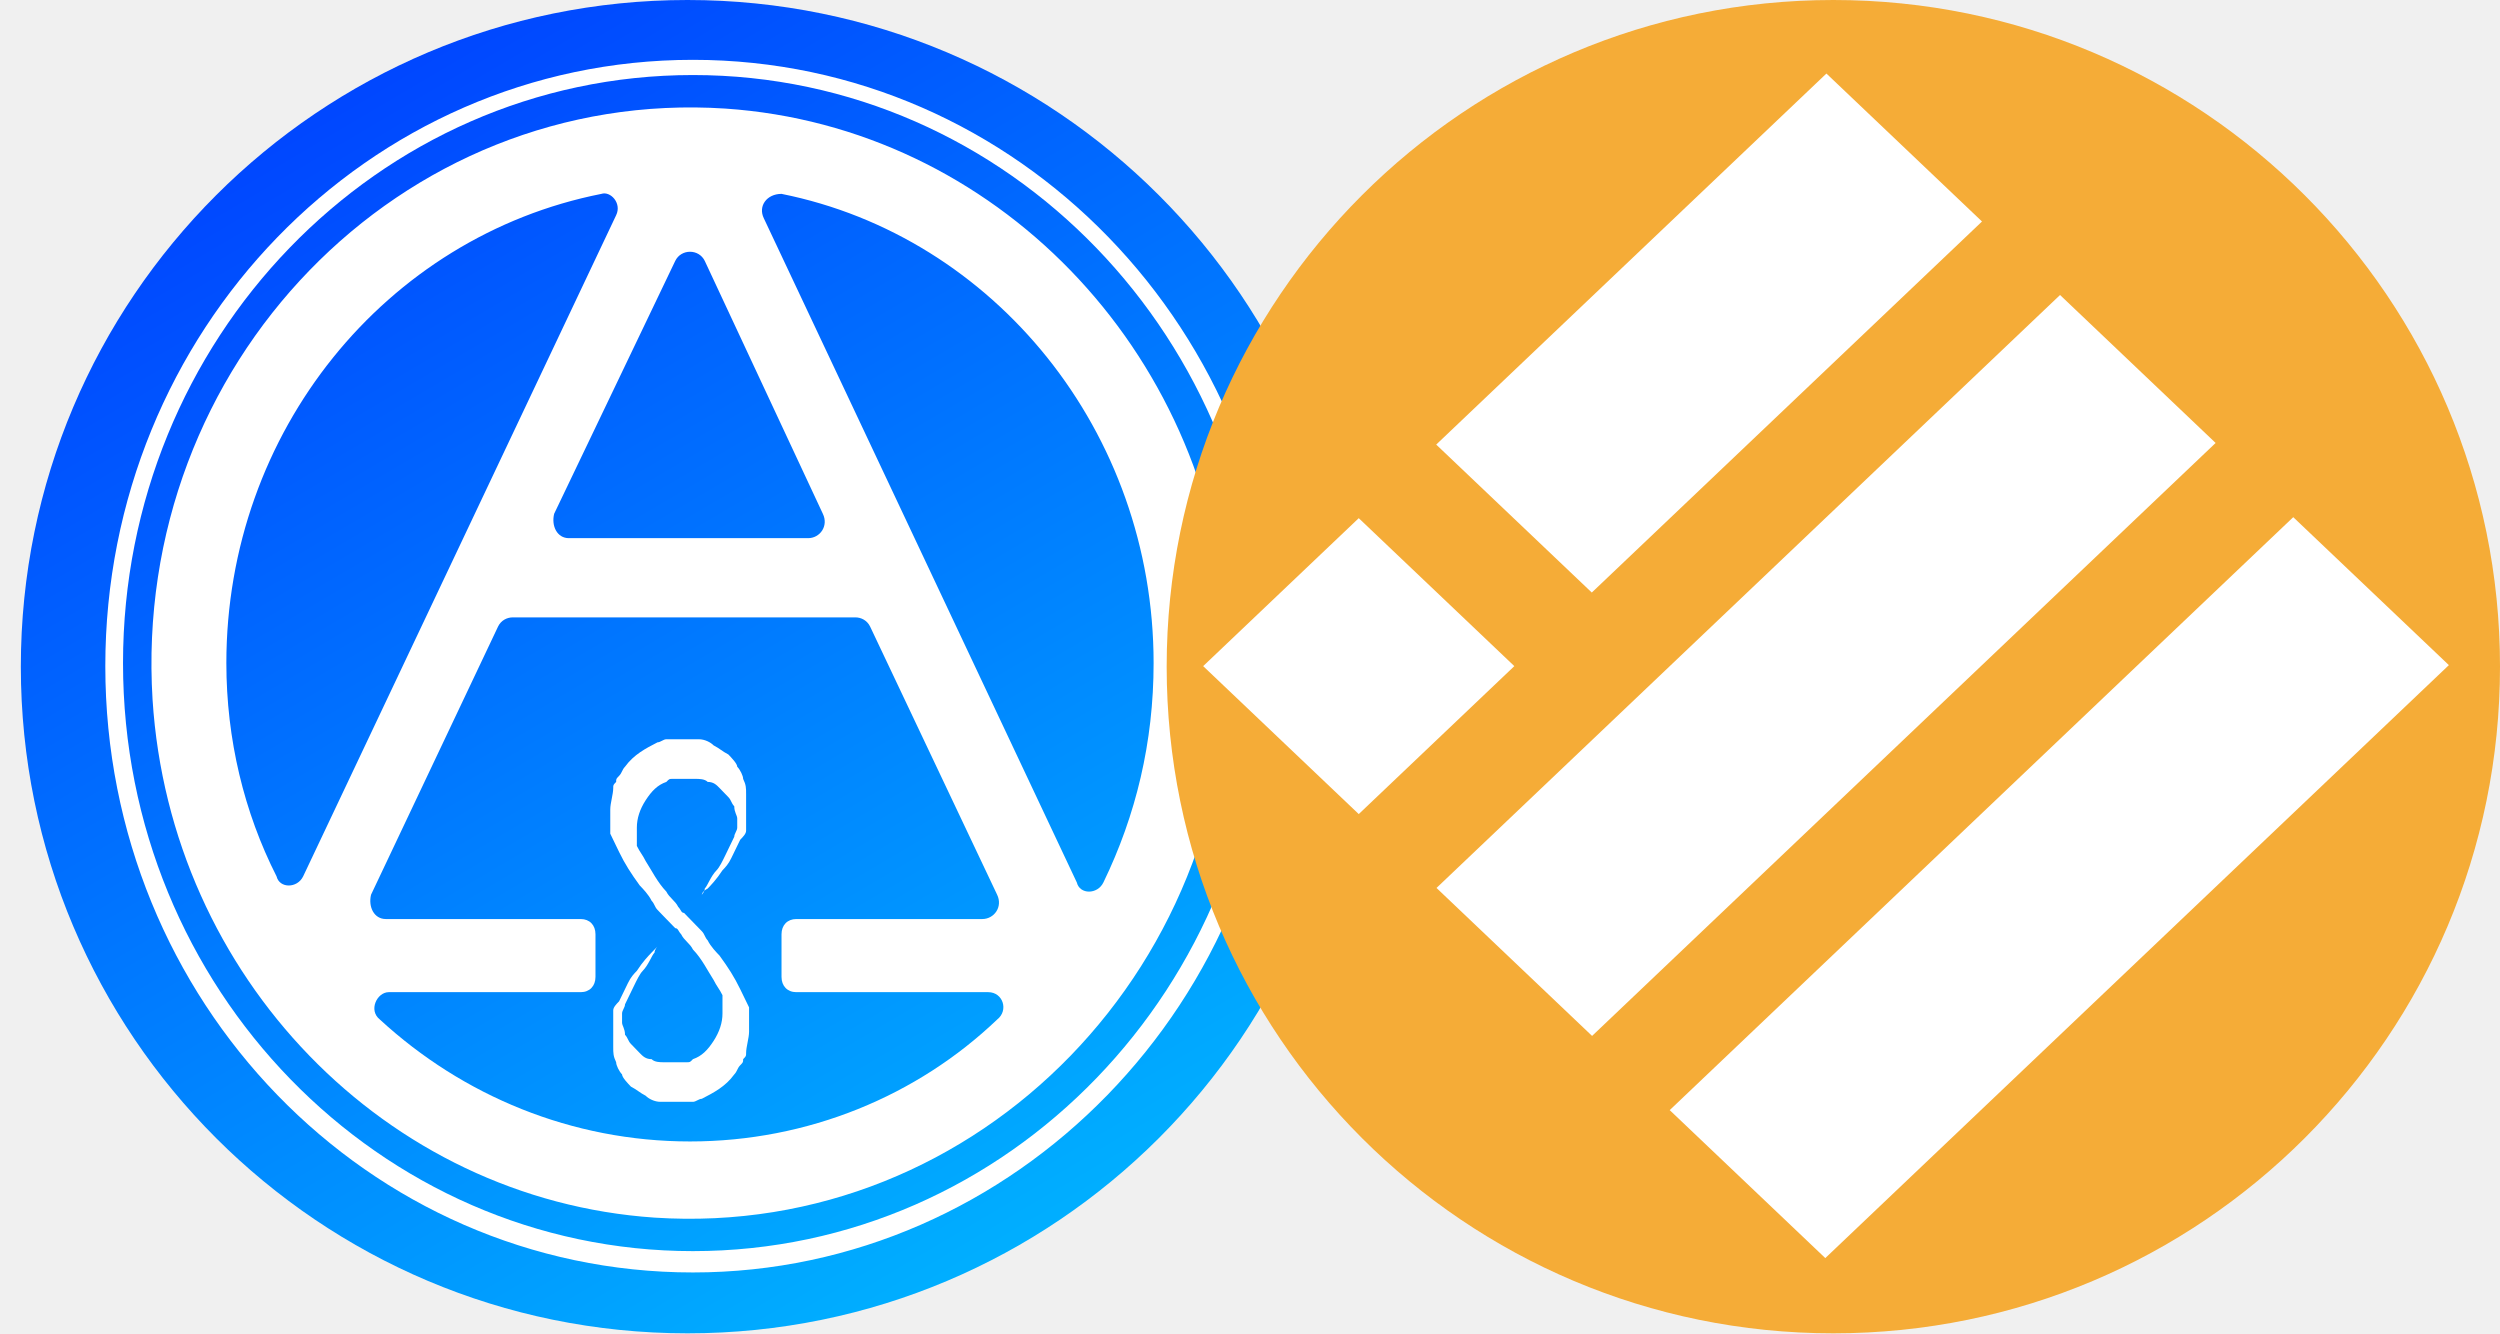
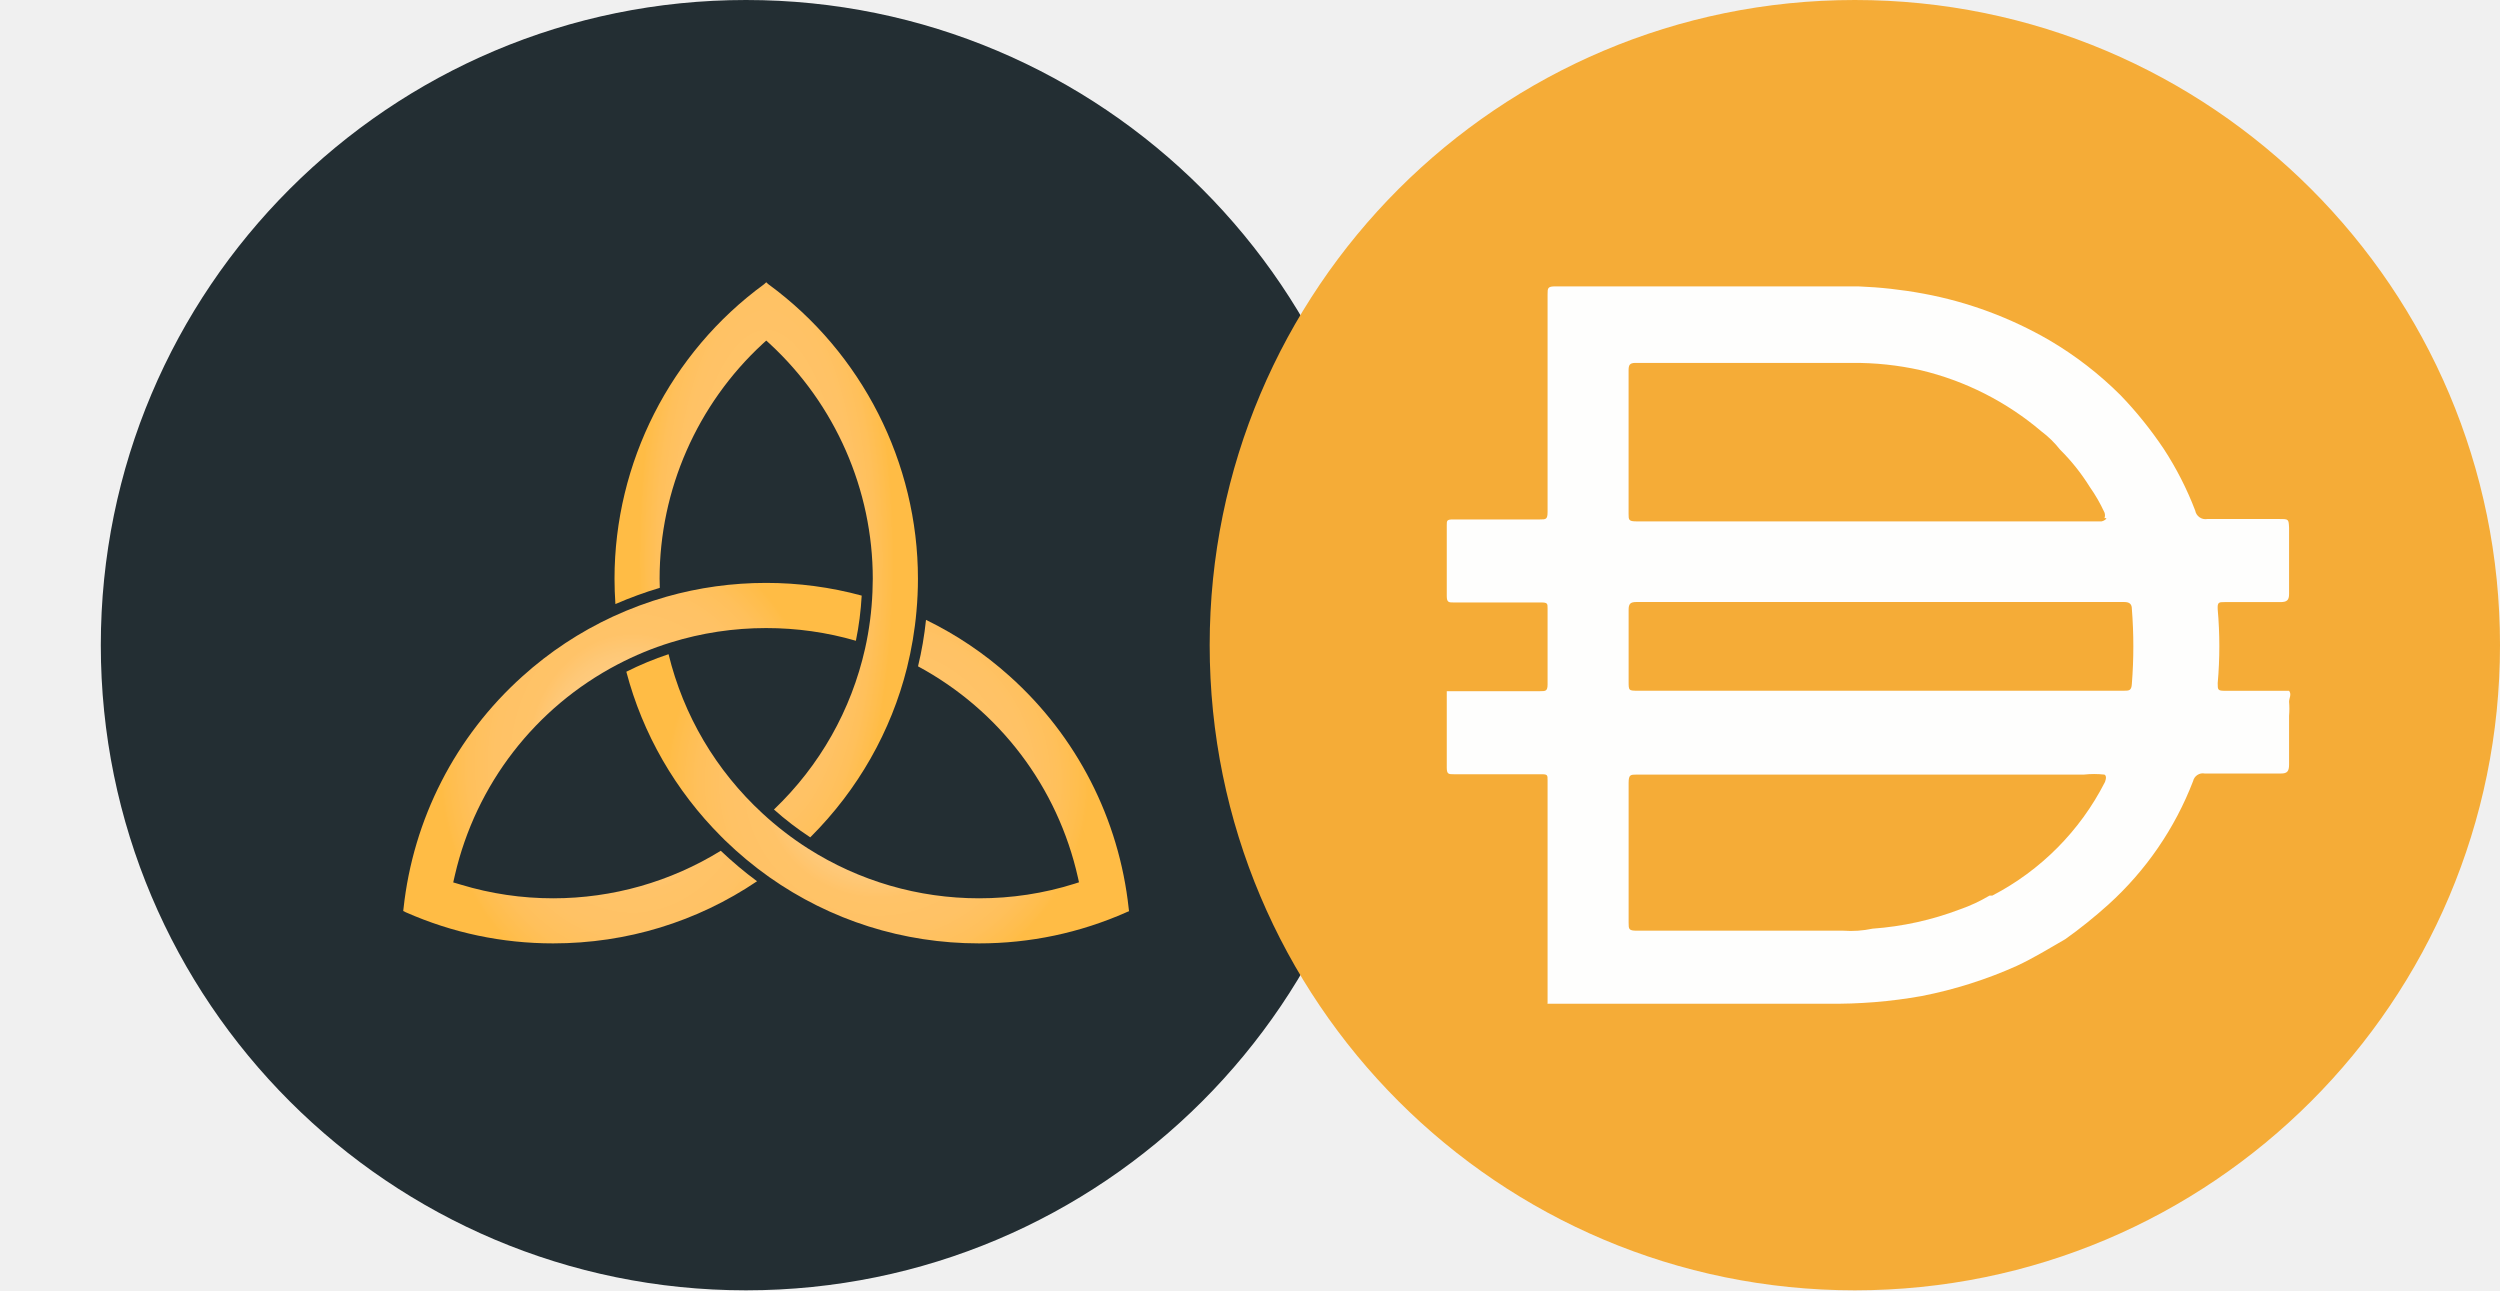
- <svg xmlns="http://www.w3.org/2000/svg" width="60px" height="32px" viewBox="0 0 60 32" version="1.1">
+ <svg xmlns="http://www.w3.org/2000/svg" width="62" height="32" viewBox="0 0 62 32" fill="none">
+   <path d="M18.5 32C27.337 32 34.5 24.837 34.5 16C34.5 7.163 27.337 0 18.5 0C9.663 0 2.5 7.163 2.5 16C2.5 24.837 9.663 32 18.5 32Z" fill="#232E33" />
+   <path d="M21.454 16.084C21.111 17.611 20.331 18.99 19.194 20.076C19.475 20.328 19.778 20.558 20.094 20.766C20.101 20.759 20.108 20.754 20.113 20.747C21.275 19.585 22.1 18.137 22.494 16.559C22.606 16.107 22.687 15.634 22.728 15.162C22.753 14.891 22.765 14.617 22.765 14.353C22.765 11.476 21.378 8.746 19.056 7.049L19.044 7.039L19.003 7L18.949 7.049C16.625 8.746 15.24 11.476 15.24 14.353C15.24 14.558 15.248 14.768 15.262 14.981C15.619 14.825 15.989 14.69 16.363 14.578C16.361 14.497 16.358 14.424 16.358 14.353C16.358 12.149 17.29 10.026 18.915 8.526L19.003 8.446L19.091 8.526C20.715 10.026 21.645 12.149 21.645 14.353C21.645 14.453 21.642 14.561 21.637 14.68C21.618 15.152 21.557 15.625 21.454 16.084Z" fill="url(#paint0_radial_120_2)" />
+   <path d="M12.958 16.772C11.294 18.264 10.247 20.311 10.007 22.532L10 22.593L10.064 22.625C11.223 23.136 12.451 23.396 13.718 23.396C15.541 23.396 17.283 22.862 18.775 21.855C18.462 21.625 18.161 21.37 17.875 21.099C16.627 21.869 15.191 22.278 13.718 22.278C12.941 22.278 12.172 22.165 11.431 21.94L11.316 21.906L11.24 21.884L11.255 21.818L11.282 21.701C11.803 19.45 13.276 17.545 15.321 16.476C15.742 16.256 16.184 16.072 16.637 15.933C17.4 15.696 18.195 15.576 19 15.576C19.758 15.576 20.507 15.681 21.226 15.891C21.302 15.524 21.349 15.148 21.37 14.771C20.598 14.561 19.802 14.456 19 14.456C18.163 14.456 17.332 14.57 16.529 14.798C16.074 14.928 15.627 15.094 15.198 15.292C14.381 15.671 13.628 16.168 12.958 16.772Z" fill="url(#paint1_radial_120_2)" />
+   <path d="M24.281 23.396C25.548 23.396 26.779 23.136 27.939 22.623L27.943 22.62L28 22.598L27.992 22.532C27.753 20.309 26.706 18.264 25.042 16.772C24.416 16.209 23.719 15.74 22.965 15.373C22.924 15.764 22.858 16.151 22.767 16.525C24.788 17.616 26.231 19.519 26.733 21.764L26.759 21.881L26.644 21.918C25.881 22.158 25.086 22.278 24.281 22.278C22.774 22.278 21.306 21.85 20.039 21.043C19.638 20.788 19.259 20.495 18.912 20.174C17.752 19.105 16.95 17.74 16.58 16.224C16.221 16.344 15.871 16.488 15.533 16.659C15.937 18.198 16.749 19.609 17.887 20.747C17.909 20.769 17.933 20.791 17.955 20.815L17.98 20.84C18.322 21.172 18.691 21.478 19.073 21.749C20.599 22.826 22.4 23.396 24.281 23.396Z" fill="url(#paint2_radial_120_2)" />
+   <path d="M46 32C54.837 32 62 24.837 62 16C62 7.163 54.837 0 46 0C37.163 0 30 7.163 30 16C30 24.837 37.163 32 46 32Z" fill="#F5AC37" />
+   <path d="M46.59 17.13H52.669C52.799 17.13 52.86 17.13 52.87 16.96C52.919 16.341 52.919 15.719 52.87 15.1C52.87 14.98 52.81 14.93 52.68 14.93H40.58C40.43 14.93 40.39 14.98 40.39 15.12V16.9C40.39 17.13 40.39 17.13 40.63 17.13H46.59ZM52.191 12.85C52.208 12.805 52.208 12.755 52.191 12.71C52.089 12.489 51.969 12.278 51.829 12.08C51.619 11.742 51.371 11.43 51.089 11.15C50.956 10.981 50.802 10.829 50.629 10.7C49.764 9.964 48.735 9.442 47.629 9.18C47.071 9.055 46.501 8.995 45.929 9H40.559C40.409 9 40.389 9.06 40.389 9.19V12.74C40.389 12.89 40.389 12.93 40.579 12.93H52.119C52.119 12.93 52.219 12.91 52.239 12.85H52.19H52.191ZM52.191 19.21C52.021 19.191 51.849 19.191 51.679 19.21H40.59C40.44 19.21 40.39 19.21 40.39 19.41V22.881C40.39 23.04 40.39 23.081 40.59 23.081H45.71C45.955 23.099 46.2 23.082 46.439 23.031C47.182 22.978 47.913 22.816 48.61 22.551C48.864 22.463 49.108 22.348 49.34 22.211H49.409C50.61 21.587 51.584 20.606 52.199 19.402C52.199 19.402 52.269 19.251 52.191 19.211V19.21ZM38.38 24.88V24.82V22.49V21.7V19.35C38.38 19.22 38.38 19.201 38.22 19.201H36.05C35.93 19.201 35.88 19.201 35.88 19.041V17.141H38.2C38.33 17.141 38.38 17.141 38.38 16.971V15.091C38.38 14.97 38.38 14.941 38.22 14.941H36.05C35.93 14.941 35.88 14.941 35.88 14.781V13.021C35.88 12.911 35.88 12.882 36.04 12.882H38.19C38.34 12.882 38.38 12.882 38.38 12.692V7.302C38.38 7.142 38.38 7.102 38.58 7.102H46.08C46.624 7.123 47.165 7.183 47.7 7.282C48.802 7.485 49.861 7.879 50.83 8.441C51.472 8.819 52.063 9.276 52.59 9.802C52.986 10.213 53.343 10.658 53.66 11.131C53.974 11.612 54.236 12.125 54.441 12.662C54.466 12.801 54.6 12.896 54.739 12.872H56.529C56.759 12.872 56.759 12.872 56.769 13.092V14.732C56.769 14.892 56.709 14.932 56.549 14.932H55.169C55.029 14.932 54.989 14.932 54.999 15.112C55.053 15.722 55.053 16.333 54.999 16.942C54.999 17.112 54.999 17.132 55.19 17.132H56.769C56.838 17.222 56.769 17.312 56.769 17.403C56.779 17.519 56.779 17.636 56.769 17.752V18.962C56.769 19.132 56.719 19.183 56.568 19.183H54.678C54.547 19.157 54.418 19.242 54.388 19.373C53.938 20.543 53.218 21.592 52.288 22.433C51.948 22.739 51.591 23.027 51.218 23.292C50.818 23.523 50.428 23.762 50.018 23.953C49.262 24.293 48.47 24.543 47.657 24.702C46.886 24.84 46.103 24.903 45.318 24.892H38.377V24.882L38.38 24.88Z" fill="#FEFEFD" />
  <defs>
-     <linearGradient x1="19.673%" y1="-1.437%" x2="87.579%" y2="113.692%" id="linearGradient-1">
-       <stop stop-color="#003CFF" offset="0%" />
-       <stop stop-color="#00C8FF" offset="100%" />
-     </linearGradient>
+     <radialGradient id="paint0_radial_120_2" cx="0" cy="0" r="1" gradientUnits="userSpaceOnUse" gradientTransform="translate(19.0029 13.8809) scale(3.16442 8.99416)">
+       <stop stop-color="#FCD295" />
+       <stop offset="0.183" stop-color="#FDD192" />
+       <stop offset="0.332" stop-color="#FDCE88" />
+       <stop offset="0.468" stop-color="#FEC877" />
+       <stop offset="0.552" stop-color="#FFC368" />
+       <stop offset="0.717" stop-color="#FFC265" />
+       <stop offset="0.851" stop-color="#FFC05B" />
+       <stop offset="0.973" stop-color="#FFBD4A" />
+       <stop offset="1" stop-color="#FFBC45" />
+     </radialGradient>
+     <radialGradient id="paint1_radial_120_2" cx="0" cy="0" r="1" gradientUnits="userSpaceOnUse" gradientTransform="translate(15.6855 18.9241) scale(4.78162 5.84109)">
+       <stop stop-color="#FCD295" />
+       <stop offset="0.183" stop-color="#FDD192" />
+       <stop offset="0.332" stop-color="#FDCE88" />
+       <stop offset="0.468" stop-color="#FEC877" />
+       <stop offset="0.552" stop-color="#FFC368" />
+       <stop offset="0.717" stop-color="#FFC265" />
+       <stop offset="0.851" stop-color="#FFC05B" />
+       <stop offset="0.973" stop-color="#FFBD4A" />
+       <stop offset="1" stop-color="#FFBC45" />
+     </radialGradient>
+     <radialGradient id="paint2_radial_120_2" cx="0" cy="0" r="1" gradientUnits="userSpaceOnUse" gradientTransform="translate(21.7667 19.3829) scale(5.24249 5.2418)">
+       <stop stop-color="#FCD295" />
+       <stop offset="0.183" stop-color="#FDD192" />
+       <stop offset="0.332" stop-color="#FDCE88" />
+       <stop offset="0.468" stop-color="#FEC877" />
+       <stop offset="0.552" stop-color="#FFC368" />
+       <stop offset="0.717" stop-color="#FFC265" />
+       <stop offset="0.851" stop-color="#FFC05B" />
+       <stop offset="0.973" stop-color="#FFBD4A" />
+       <stop offset="1" stop-color="#FFBC45" />
+     </radialGradient>
  </defs>
-   <g id="Page-1" stroke="none" stroke-width="1" fill="none" fill-rule="evenodd">
-     <g id="GURU-DAI">
-       <path d="M16.5,32 C25.337,32 32.5,24.837 32.5,16 C32.5,7.163 25.337,0 16.5,0 C7.663,0 0.5,7.163 0.5,16 C0.5,24.837 7.663,32 16.5,32 Z" id="Path" fill="url(#linearGradient-1)" />
-       <g id="Group" transform="translate(2.31, 0.81)" fill="#FFFFFF">
-         <g transform="translate(0.07551, 0.18696)">
-           <path d="M15.025,1.609 C7.229,1.097 0.78,7.751 1.276,15.795 C1.701,22.449 6.874,27.787 13.324,28.226 C21.12,28.738 27.569,22.083 27.073,14.04 C26.647,7.386 21.474,2.047 15.025,1.609 Z M25.301,14.917 C25.301,16.819 24.876,18.573 24.096,20.182 C23.954,20.475 23.529,20.475 23.458,20.182 L15.946,4.241 C15.804,3.949 16.017,3.656 16.371,3.656 C21.474,4.68 25.301,9.36 25.301,14.917 Z M17.009,11.919 L11.268,11.919 C10.985,11.919 10.843,11.627 10.914,11.334 L13.82,5.265 C13.962,4.972 14.387,4.972 14.529,5.265 L17.363,11.334 C17.505,11.627 17.293,11.919 17.009,11.919 Z M12.402,4.168 L4.89,20.036 C4.748,20.328 4.323,20.328 4.252,20.036 C3.473,18.5 3.047,16.745 3.047,14.917 C3.047,9.36 6.874,4.68 12.048,3.656 C12.261,3.583 12.544,3.876 12.402,4.168 Z M14.174,26.398 C11.339,26.398 8.717,25.301 6.733,23.473 C6.449,23.253 6.662,22.815 6.945,22.815 L11.552,22.815 C11.765,22.815 11.906,22.668 11.906,22.449 L11.906,21.425 C11.906,21.206 11.765,21.06 11.552,21.06 L6.874,21.06 C6.591,21.06 6.449,20.767 6.52,20.475 L9.568,14.04 C9.638,13.894 9.78,13.82 9.922,13.82 L18.143,13.82 C18.285,13.82 18.426,13.894 18.497,14.04 L21.545,20.475 C21.687,20.767 21.474,21.06 21.19,21.06 L16.726,21.06 C16.513,21.06 16.371,21.206 16.371,21.425 L16.371,22.449 C16.371,22.668 16.513,22.815 16.726,22.815 L21.332,22.815 C21.687,22.815 21.828,23.253 21.545,23.473 C19.631,25.301 17.009,26.398 14.174,26.398 Z" id="Shape" fill-rule="nonzero" />
-           <path d="M14.458,20.475 C14.458,20.475 14.529,20.402 14.529,20.328 C14.599,20.255 14.67,20.036 14.812,19.89 C14.883,19.817 14.954,19.67 15.025,19.524 L15.237,19.085 C15.237,19.012 15.308,18.939 15.308,18.866 L15.308,18.793 L15.308,18.72 L15.308,18.647 C15.308,18.573 15.237,18.5 15.237,18.354 C15.166,18.281 15.166,18.208 15.096,18.135 L14.883,17.915 C14.812,17.842 14.741,17.769 14.599,17.769 C14.529,17.696 14.387,17.696 14.316,17.696 L14.174,17.696 L14.103,17.696 L14.032,17.696 L13.962,17.696 L13.891,17.696 L13.82,17.696 L13.749,17.696 C13.678,17.696 13.678,17.696 13.607,17.769 C13.395,17.842 13.253,17.989 13.111,18.208 C12.969,18.427 12.899,18.647 12.899,18.866 L12.899,18.939 L12.899,19.012 L12.899,19.085 L12.899,19.158 L12.899,19.232 L12.899,19.305 C12.969,19.451 13.04,19.524 13.111,19.67 C13.253,19.89 13.395,20.182 13.607,20.402 C13.678,20.548 13.82,20.621 13.891,20.767 C13.962,20.84 13.962,20.913 14.032,20.913 L14.103,20.987 L14.174,21.06 L14.245,21.133 L14.316,21.206 L14.387,21.279 L14.458,21.352 C14.529,21.425 14.529,21.498 14.599,21.572 C14.67,21.718 14.812,21.864 14.883,21.937 C15.096,22.23 15.237,22.449 15.379,22.742 L15.592,23.18 L15.592,23.253 L15.592,23.327 L15.592,23.473 L15.592,23.546 L15.592,23.619 L15.592,23.692 L15.592,23.765 C15.592,23.912 15.521,24.131 15.521,24.277 C15.521,24.35 15.521,24.35 15.45,24.423 C15.45,24.497 15.45,24.497 15.379,24.57 C15.308,24.643 15.308,24.716 15.237,24.789 C15.025,25.082 14.741,25.228 14.458,25.374 C14.387,25.374 14.316,25.447 14.245,25.447 L14.103,25.447 L14.032,25.447 L13.962,25.447 L13.891,25.447 L13.82,25.447 L13.678,25.447 L13.465,25.447 C13.324,25.447 13.182,25.374 13.111,25.301 C12.969,25.228 12.899,25.155 12.757,25.082 C12.686,25.008 12.544,24.862 12.544,24.789 C12.473,24.716 12.402,24.57 12.402,24.497 C12.332,24.35 12.332,24.277 12.332,24.131 L12.332,24.058 L12.332,23.985 L12.332,23.912 L12.332,23.838 L12.332,23.765 L12.332,23.692 L12.332,23.619 L12.332,23.546 L12.332,23.473 L12.332,23.4 L12.332,23.327 L12.332,23.253 C12.332,23.18 12.402,23.107 12.473,23.034 L12.686,22.595 C12.757,22.449 12.828,22.376 12.899,22.303 C13.04,22.083 13.182,21.937 13.253,21.864 L13.395,21.718 C13.395,21.718 13.324,21.791 13.324,21.864 C13.253,21.937 13.182,22.157 13.04,22.303 C12.969,22.376 12.899,22.522 12.828,22.668 L12.615,23.107 C12.615,23.18 12.544,23.253 12.544,23.327 L12.544,23.4 L12.544,23.473 L12.544,23.546 C12.544,23.619 12.615,23.692 12.615,23.838 C12.686,23.912 12.686,23.985 12.757,24.058 L12.969,24.277 C13.04,24.35 13.111,24.423 13.253,24.423 C13.324,24.497 13.465,24.497 13.536,24.497 L13.678,24.497 L13.749,24.497 L13.82,24.497 L13.891,24.497 L13.962,24.497 L14.032,24.497 L14.103,24.497 C14.174,24.497 14.174,24.497 14.245,24.423 C14.458,24.35 14.599,24.204 14.741,23.985 C14.883,23.765 14.954,23.546 14.954,23.327 L14.954,23.253 L14.954,23.18 L14.954,23.107 L14.954,23.034 L14.954,22.961 L14.954,22.888 C14.883,22.742 14.812,22.668 14.741,22.522 C14.599,22.303 14.458,22.01 14.245,21.791 C14.174,21.645 14.032,21.572 13.962,21.425 C13.891,21.352 13.891,21.279 13.82,21.279 L13.749,21.206 L13.678,21.133 L13.607,21.06 L13.536,20.987 L13.465,20.913 L13.395,20.84 C13.324,20.767 13.324,20.694 13.253,20.621 C13.182,20.475 13.04,20.328 12.969,20.255 C12.757,19.963 12.615,19.743 12.473,19.451 L12.261,19.012 L12.261,18.939 L12.261,18.866 L12.261,18.72 L12.261,18.647 L12.261,18.573 L12.261,18.5 L12.261,18.427 C12.261,18.281 12.332,18.062 12.332,17.915 C12.332,17.842 12.332,17.842 12.402,17.769 C12.402,17.696 12.402,17.696 12.473,17.623 C12.544,17.55 12.544,17.477 12.615,17.404 C12.828,17.111 13.111,16.965 13.395,16.819 C13.465,16.819 13.536,16.745 13.607,16.745 L13.749,16.745 L13.82,16.745 L13.891,16.745 L13.962,16.745 L14.032,16.745 L14.174,16.745 L14.387,16.745 C14.529,16.745 14.67,16.819 14.741,16.892 C14.883,16.965 14.954,17.038 15.096,17.111 C15.166,17.184 15.308,17.33 15.308,17.404 C15.379,17.477 15.45,17.623 15.45,17.696 C15.521,17.842 15.521,17.915 15.521,18.062 L15.521,18.135 L15.521,18.208 L15.521,18.281 L15.521,18.354 L15.521,18.427 L15.521,18.5 L15.521,18.573 L15.521,18.647 L15.521,18.72 L15.521,18.793 L15.521,18.866 L15.521,18.939 C15.521,19.012 15.45,19.085 15.379,19.158 L15.166,19.597 C15.096,19.743 15.025,19.817 14.954,19.89 C14.812,20.109 14.67,20.255 14.599,20.328 C14.458,20.402 14.458,20.475 14.458,20.475 Z" id="Path" />
-           <path d="M14.245,29.542 C6.449,29.542 0.142,23.034 0.142,14.99 C0.142,6.947 6.449,0.439 14.245,0.439 C22.041,0.439 28.348,6.947 28.348,14.99 C28.348,23.034 21.97,29.542 14.245,29.542 Z M14.245,0.804 C6.662,0.804 0.567,7.166 0.567,14.917 C0.567,22.742 6.733,29.03 14.245,29.03 C21.828,29.03 27.923,22.668 27.923,14.917 C27.923,7.166 21.828,0.804 14.245,0.804 Z" id="Shape" fill-rule="nonzero" />
-         </g>
-       </g>
-       <circle id="Oval" fill="#F5AC37" cx="44" cy="16" r="16" />
-       <path d="M34.469,10.67 L43.834,1.765 L47.568,5.316 L38.203,14.221 L34.469,10.67 Z M34.476,21.311 L49.441,7.08 L53.175,10.631 L38.21,24.862 L34.476,21.311 Z M55.038,12.412 L40.073,26.643 L43.807,30.194 L58.773,15.963 L55.038,12.412 Z M28.876,15.987 L32.61,12.436 L36.344,15.987 L32.61,19.538 L28.876,15.987 Z" id="Shape" fill="#FFFFFF" />
-     </g>
-   </g>
</svg>
